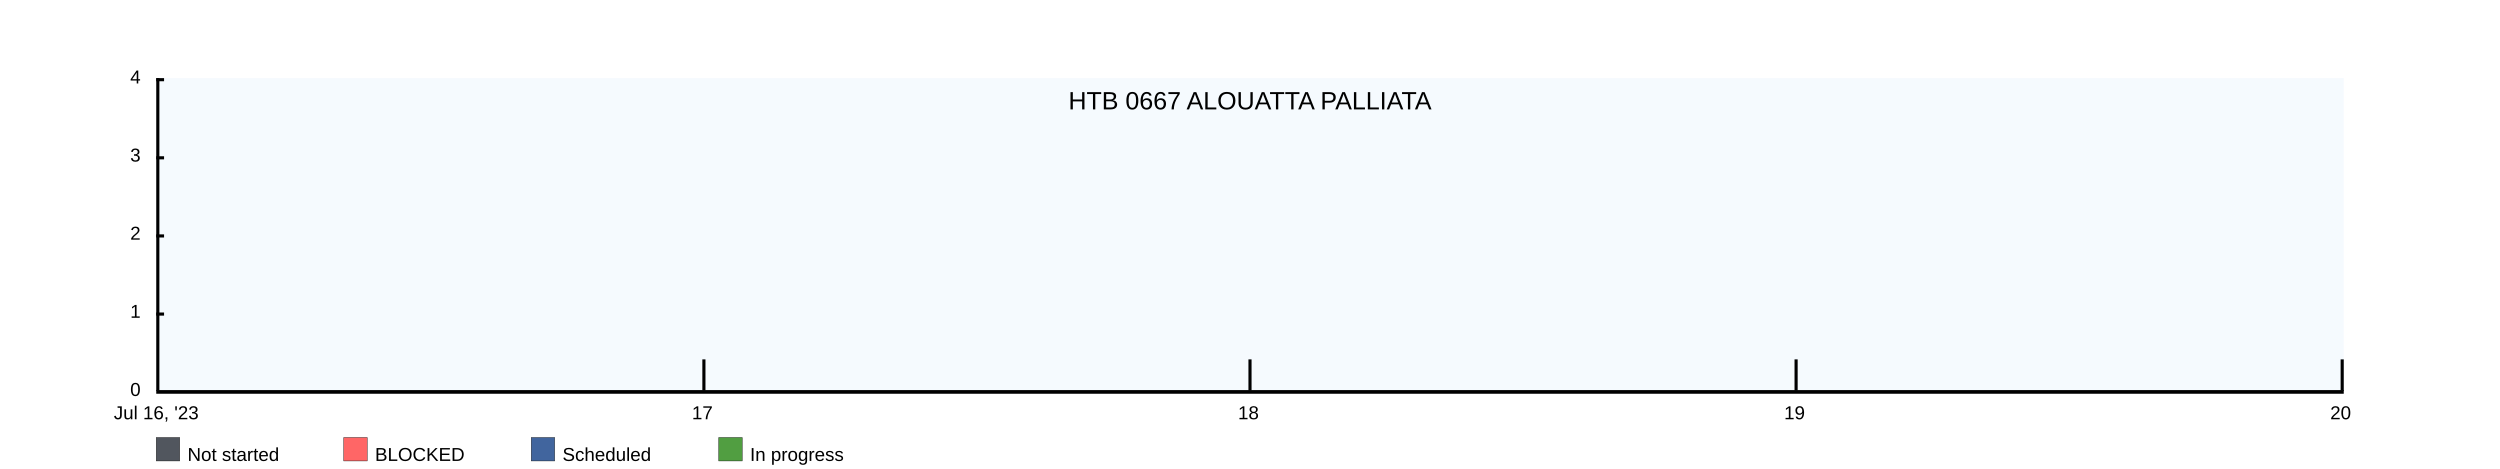
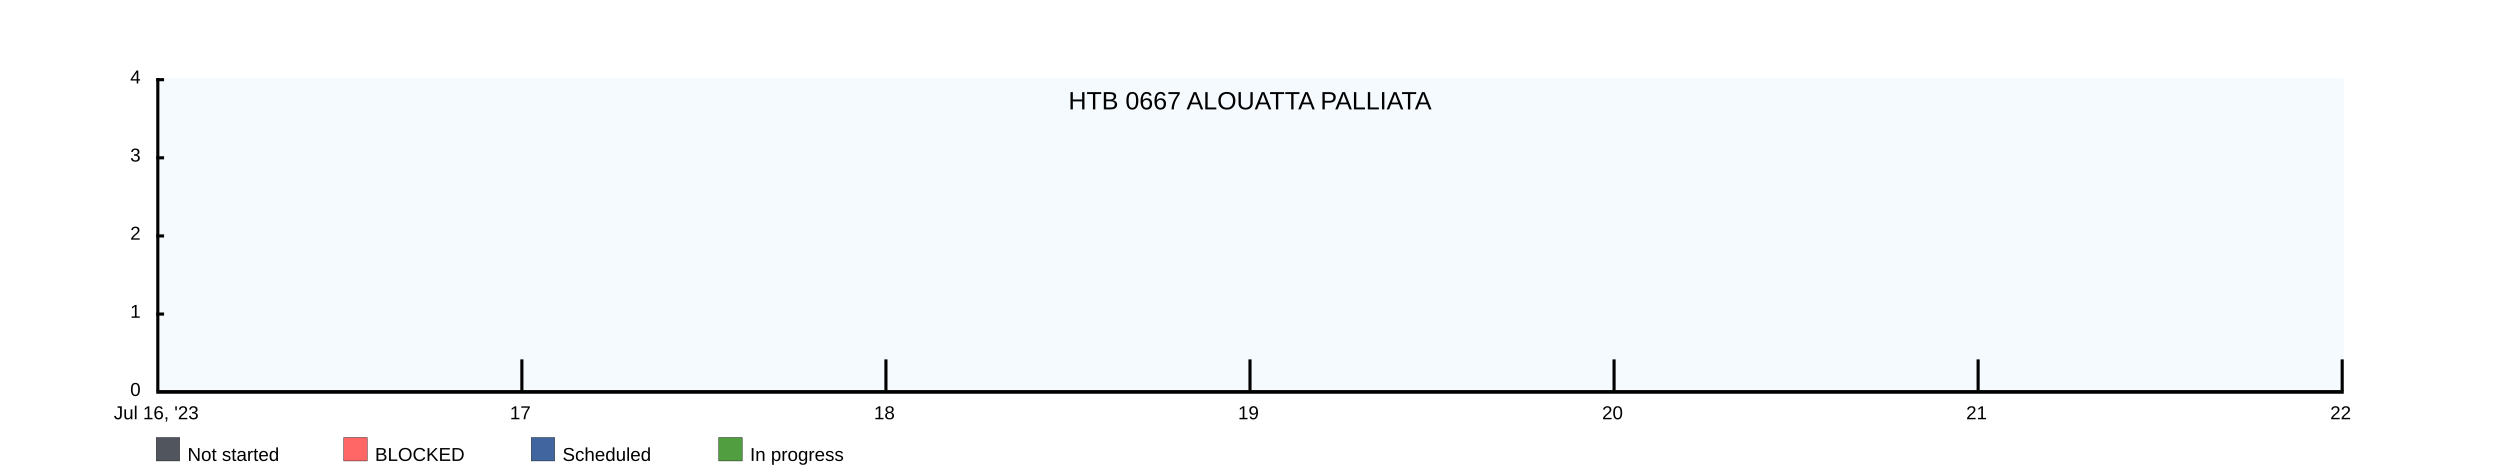
<svg xmlns="http://www.w3.org/2000/svg" width="1600" height="300">
  <rect x="100" y="50" width="1400" height="200" fill="rgba(221, 239, 250, .3)" />
  <clipPath id="theGraph">
    <rect x="100" y="50" width="1400" height="200" fill="black" />
  </clipPath>
  <rect x="100" y="280" width="15" height="15" fill="#51565E" stroke="black" stroke-width="0.25" />
  <text x="120" y="295" font-family="Arial" font-size="12" fill="black">Not started</text>
  <rect x="220" y="280" width="15" height="15" fill="#FF6666" stroke="black" stroke-width="0.25" />
  <text x="240" y="295" font-family="Arial" font-size="12" fill="black">BLOCKED</text>
  <rect x="340" y="280" width="15" height="15" fill="#41659E" stroke="black" stroke-width="0.25" />
  <text x="360" y="295" font-family="Arial" font-size="12" fill="black">Scheduled</text>
  <rect x="460" y="280" width="15" height="15" fill="#519E41" stroke="black" stroke-width="0.25" />
  <text x="480" y="295" font-family="Arial" font-size="12" fill="black">In progress</text>
-   <path d="M 100 250 M 100 250 C 100 250 450 250 450 250 C 450 250 800 250 800 250 C 800 250 1150 250 1150 250 C 1150 250 1500 250 1500 250 C 1500 250 1500 250 1500 250 C 1500 250 100 250 100 250 Z" fill="#519E41" stroke="black" stroke-width="0.25" />
-   <path d="M 100 250 M 100 250 C 100 250 450 250 450 250 C 450 250 800 250 800 250 C 800 250 1150 250 1150 250 C 1150 250 1500 250 1500 250 C 1500 250 1500 250 1500 250 C 1500 250 100 250 100 250 Z" fill="#41659E" stroke="black" stroke-width="0.25" />
-   <path d="M 100 250 M 100 250 C 100 250 450 250 450 250 C 450 250 800 250 800 250 C 800 250 1150 250 1150 250 C 1150 250 1500 250 1500 250 C 1500 250 1500 250 1500 250 C 1500 250 100 250 100 250 Z" fill="#FF6666" stroke="black" stroke-width="0.25" />
-   <path d="M 100 250 M 100 250 C 100 250 450 250 450 250 C 450 250 800 250 800 250 C 800 250 1150 250 1150 250 C 1150 250 1500 250 1500 250 C 1500 250 1500 250 1500 250 C 1500 250 100 250 100 250 Z" fill="#51565E" stroke="black" stroke-width="0.25" />
+   <path d="M 100 250 M 100 250 C 100 250 333.333 250 333.333 250 C 333.333 250 566.667 250 566.667 250 C 566.667 250 800 250 800 250 C 800 250 1033.333 250 1033.333 250 C 1033.333 250 1266.667 250 1266.667 250 C 1266.667 250 1500 250 1500 250 C 1500 250 1500 250 1500 250 C 1500 250 100 250 100 250 Z" fill="#519E41" stroke="black" stroke-width="0.25" />
+   <path d="M 100 250 M 100 250 C 100 250 333.333 250 333.333 250 C 333.333 250 566.667 250 566.667 250 C 566.667 250 800 250 800 250 C 800 250 1033.333 250 1033.333 250 C 1033.333 250 1266.667 250 1266.667 250 C 1266.667 250 1500 250 1500 250 C 1500 250 1500 250 1500 250 C 1500 250 100 250 100 250 Z" fill="#41659E" stroke="black" stroke-width="0.25" />
+   <path d="M 100 250 M 100 250 C 100 250 333.333 250 333.333 250 C 333.333 250 566.667 250 566.667 250 C 566.667 250 800 250 800 250 C 800 250 1033.333 250 1033.333 250 C 1033.333 250 1266.667 250 1266.667 250 C 1266.667 250 1500 250 1500 250 C 1500 250 1500 250 1500 250 C 1500 250 100 250 100 250 Z" fill="#FF6666" stroke="black" stroke-width="0.25" />
+   <path d="M 100 250 M 100 250 C 100 250 333.333 250 333.333 250 C 333.333 250 566.667 250 566.667 250 C 566.667 250 800 250 800 250 C 800 250 1033.333 250 1033.333 250 C 1033.333 250 1266.667 250 1266.667 250 C 1266.667 250 1500 250 1500 250 C 1500 250 1500 250 1500 250 C 1500 250 100 250 100 250 Z" fill="#51565E" stroke="black" stroke-width="0.25" />
  <text x="800" y="70" font-family="Arial" font-size="16" fill="black" text-anchor="middle" alignment-baseline="middle">HTB 0667 ALOUATTA PALLIATA</text>
  <rect x="100" y="250" width="1400" height="2" fill="black" />
  <rect x="100" y="50" width="5" height="2" fill="black" />
  <rect x="100" y="100" width="5" height="2" fill="black" />
  <rect x="100" y="150" width="5" height="2" fill="black" />
  <rect x="100" y="200" width="5" height="2" fill="black" />
  <text x="90" y="50" font-family="Arial" font-size="12" fill="black" text-anchor="end" dominant-baseline="middle">4</text>
  <text x="90" y="100" font-family="Arial" font-size="12" fill="black" text-anchor="end" dominant-baseline="middle">3</text>
  <text x="90" y="150" font-family="Arial" font-size="12" fill="black" text-anchor="end" dominant-baseline="middle">2</text>
  <text x="90" y="200" font-family="Arial" font-size="12" fill="black" text-anchor="end" dominant-baseline="middle">1</text>
  <text x="90" y="250" font-family="Arial" font-size="12" fill="black" text-anchor="end" dominant-baseline="middle">0</text>
  <text x="100" y="260" font-family="Arial" fill="black" text-anchor="middle" dominant-baseline="hanging">Jul 16, '23</text>
-   <text x="449.5" y="260" font-family="Arial" fill="black" text-anchor="middle" dominant-baseline="hanging">17</text>
-   <text x="799" y="260" font-family="Arial" fill="black" text-anchor="middle" dominant-baseline="hanging">18</text>
-   <text x="1148.5" y="260" font-family="Arial" fill="black" text-anchor="middle" dominant-baseline="hanging">19</text>
-   <text x="1498" y="260" font-family="Arial" fill="black" text-anchor="middle" dominant-baseline="hanging">20</text>
+   <text x="333" y="260" font-family="Arial" fill="black" text-anchor="middle" dominant-baseline="hanging">17</text>
+   <text x="566" y="260" font-family="Arial" fill="black" text-anchor="middle" dominant-baseline="hanging">18</text>
+   <text x="799" y="260" font-family="Arial" fill="black" text-anchor="middle" dominant-baseline="hanging">19</text>
+   <text x="1032" y="260" font-family="Arial" fill="black" text-anchor="middle" dominant-baseline="hanging">20</text>
+   <text x="1265" y="260" font-family="Arial" fill="black" text-anchor="middle" dominant-baseline="hanging">21</text>
+   <text x="1498" y="260" font-family="Arial" fill="black" text-anchor="middle" dominant-baseline="hanging">22</text>
  <rect x="100" y="50" width="2" height="200" fill="black" />
-   <rect x="449.5" y="230" width="2" height="20" fill="black" />
+   <rect x="333" y="230" width="2" height="20" fill="black" />
+   <rect x="566" y="230" width="2" height="20" fill="black" />
  <rect x="799" y="230" width="2" height="20" fill="black" />
-   <rect x="1148.5" y="230" width="2" height="20" fill="black" />
+   <rect x="1032" y="230" width="2" height="20" fill="black" />
+   <rect x="1265" y="230" width="2" height="20" fill="black" />
  <rect x="1498" y="230" width="2" height="20" fill="black" />
</svg>
